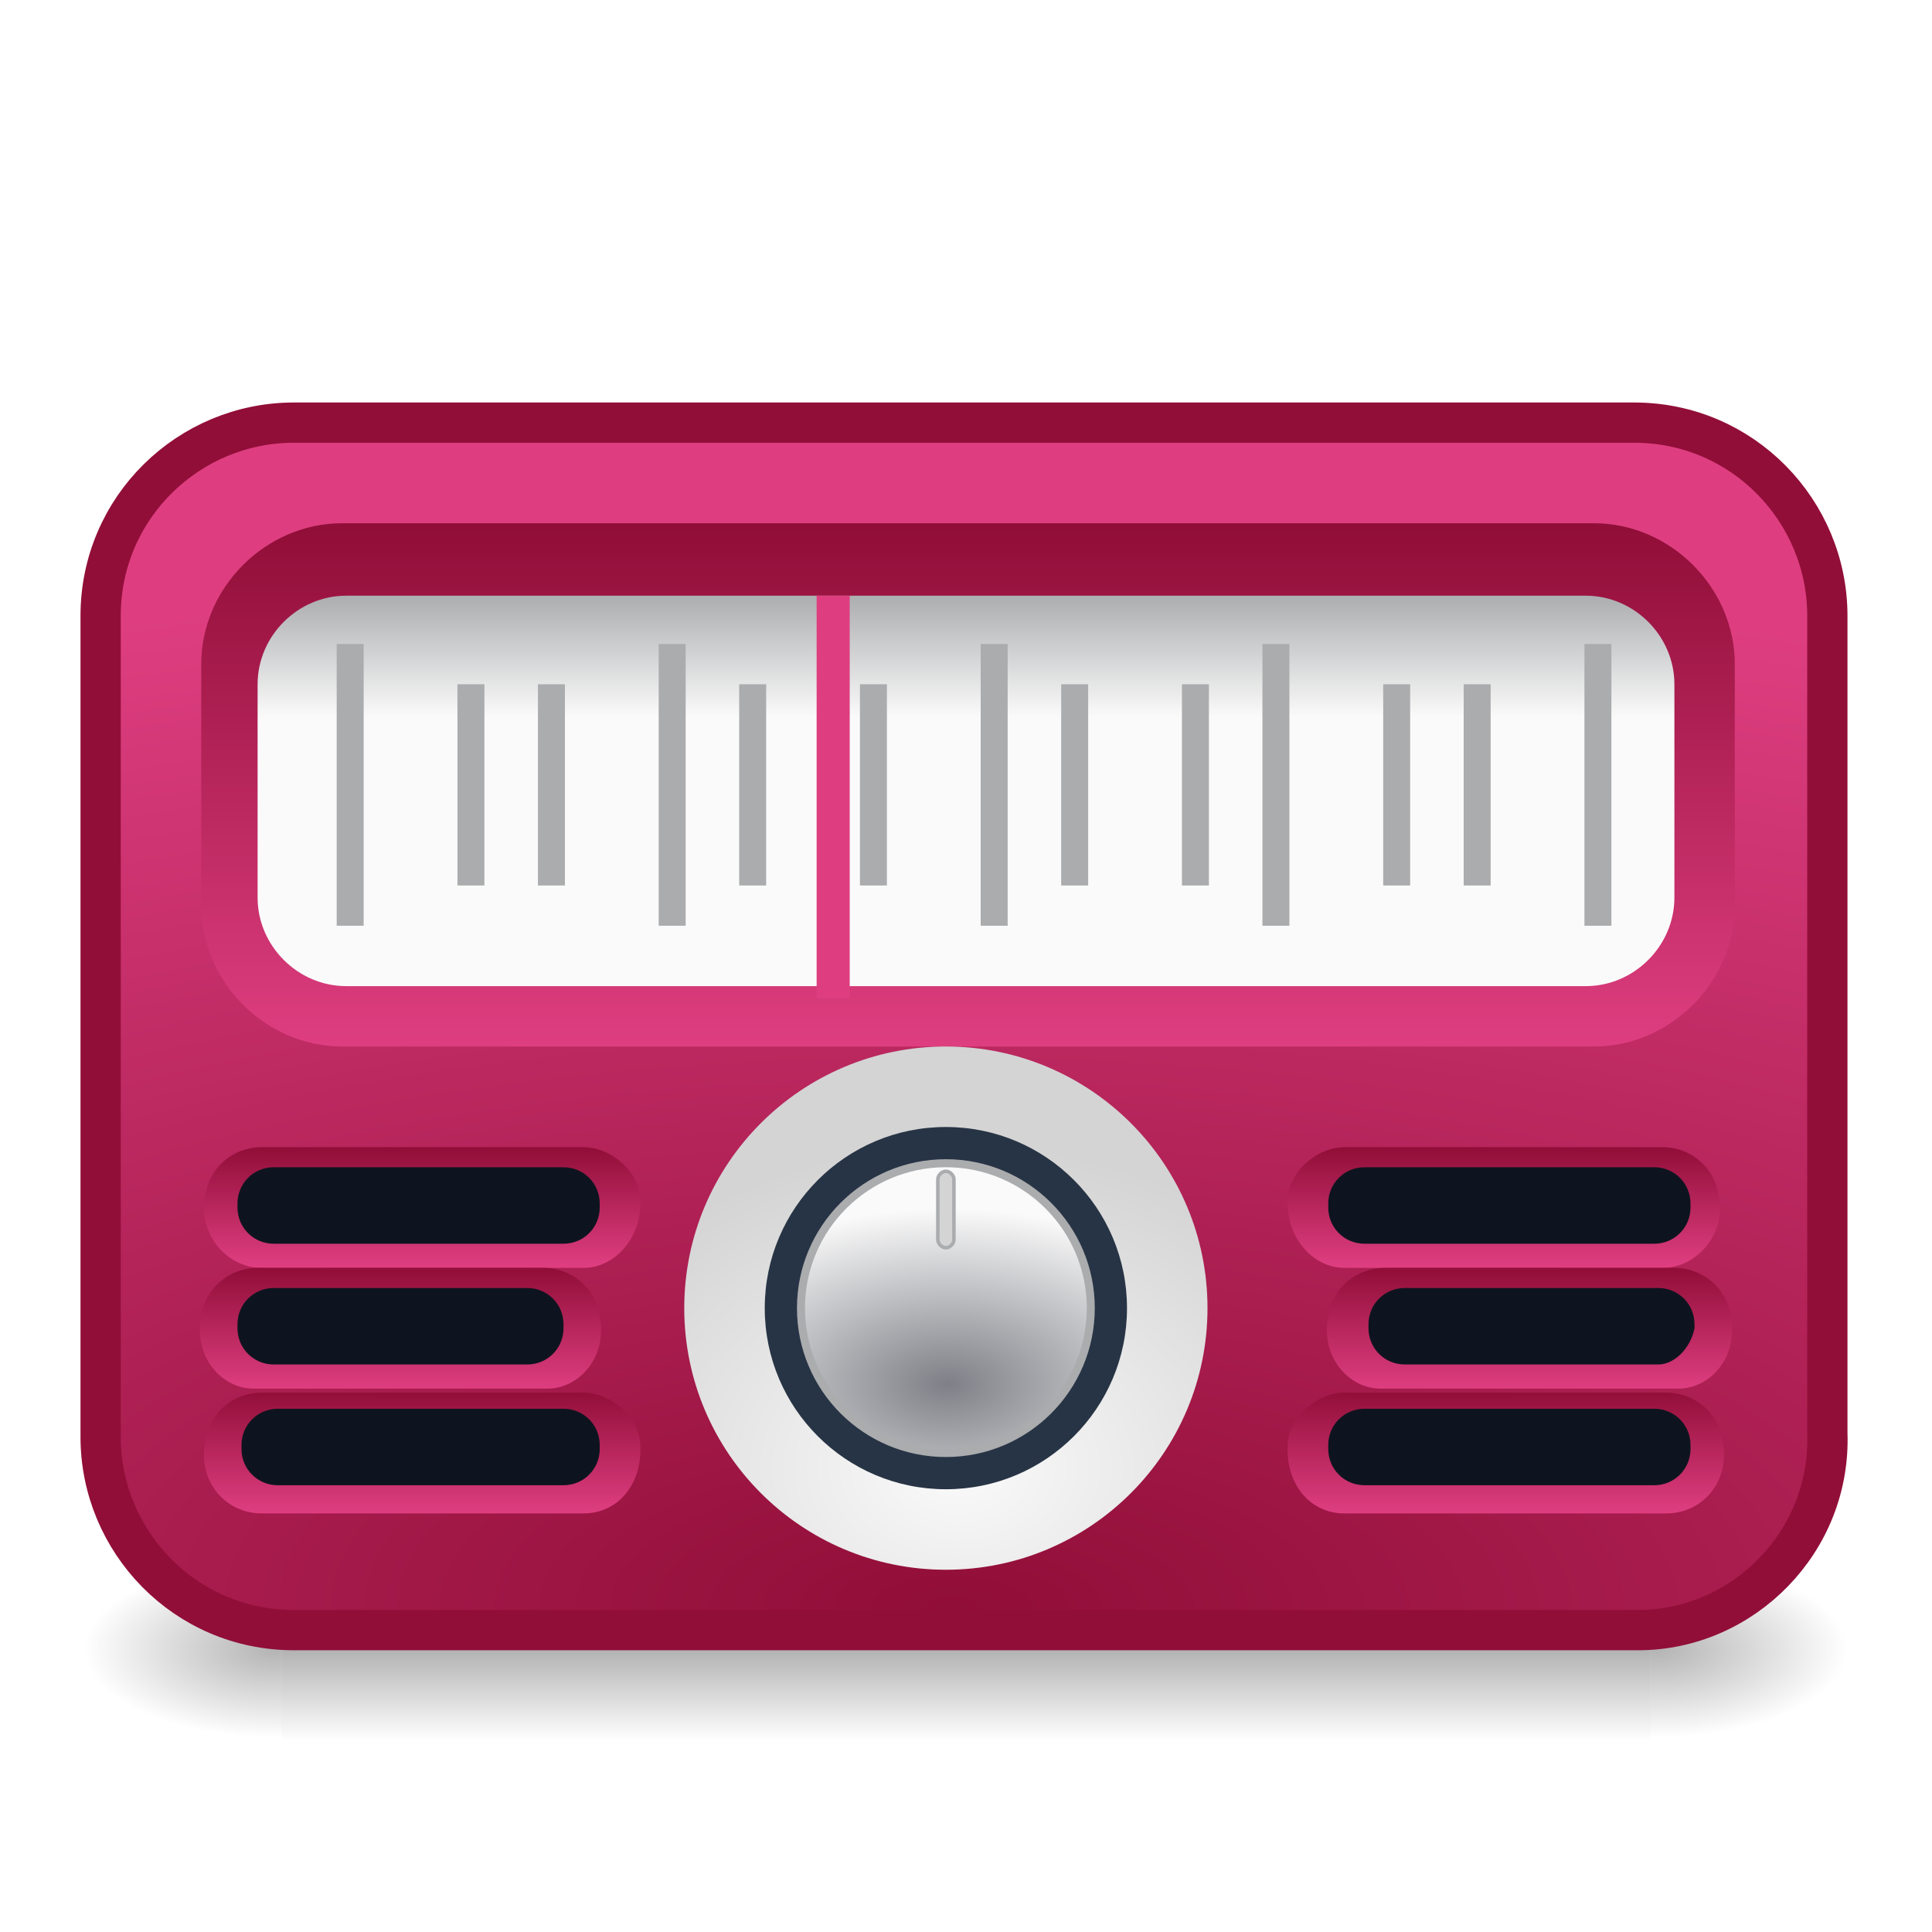
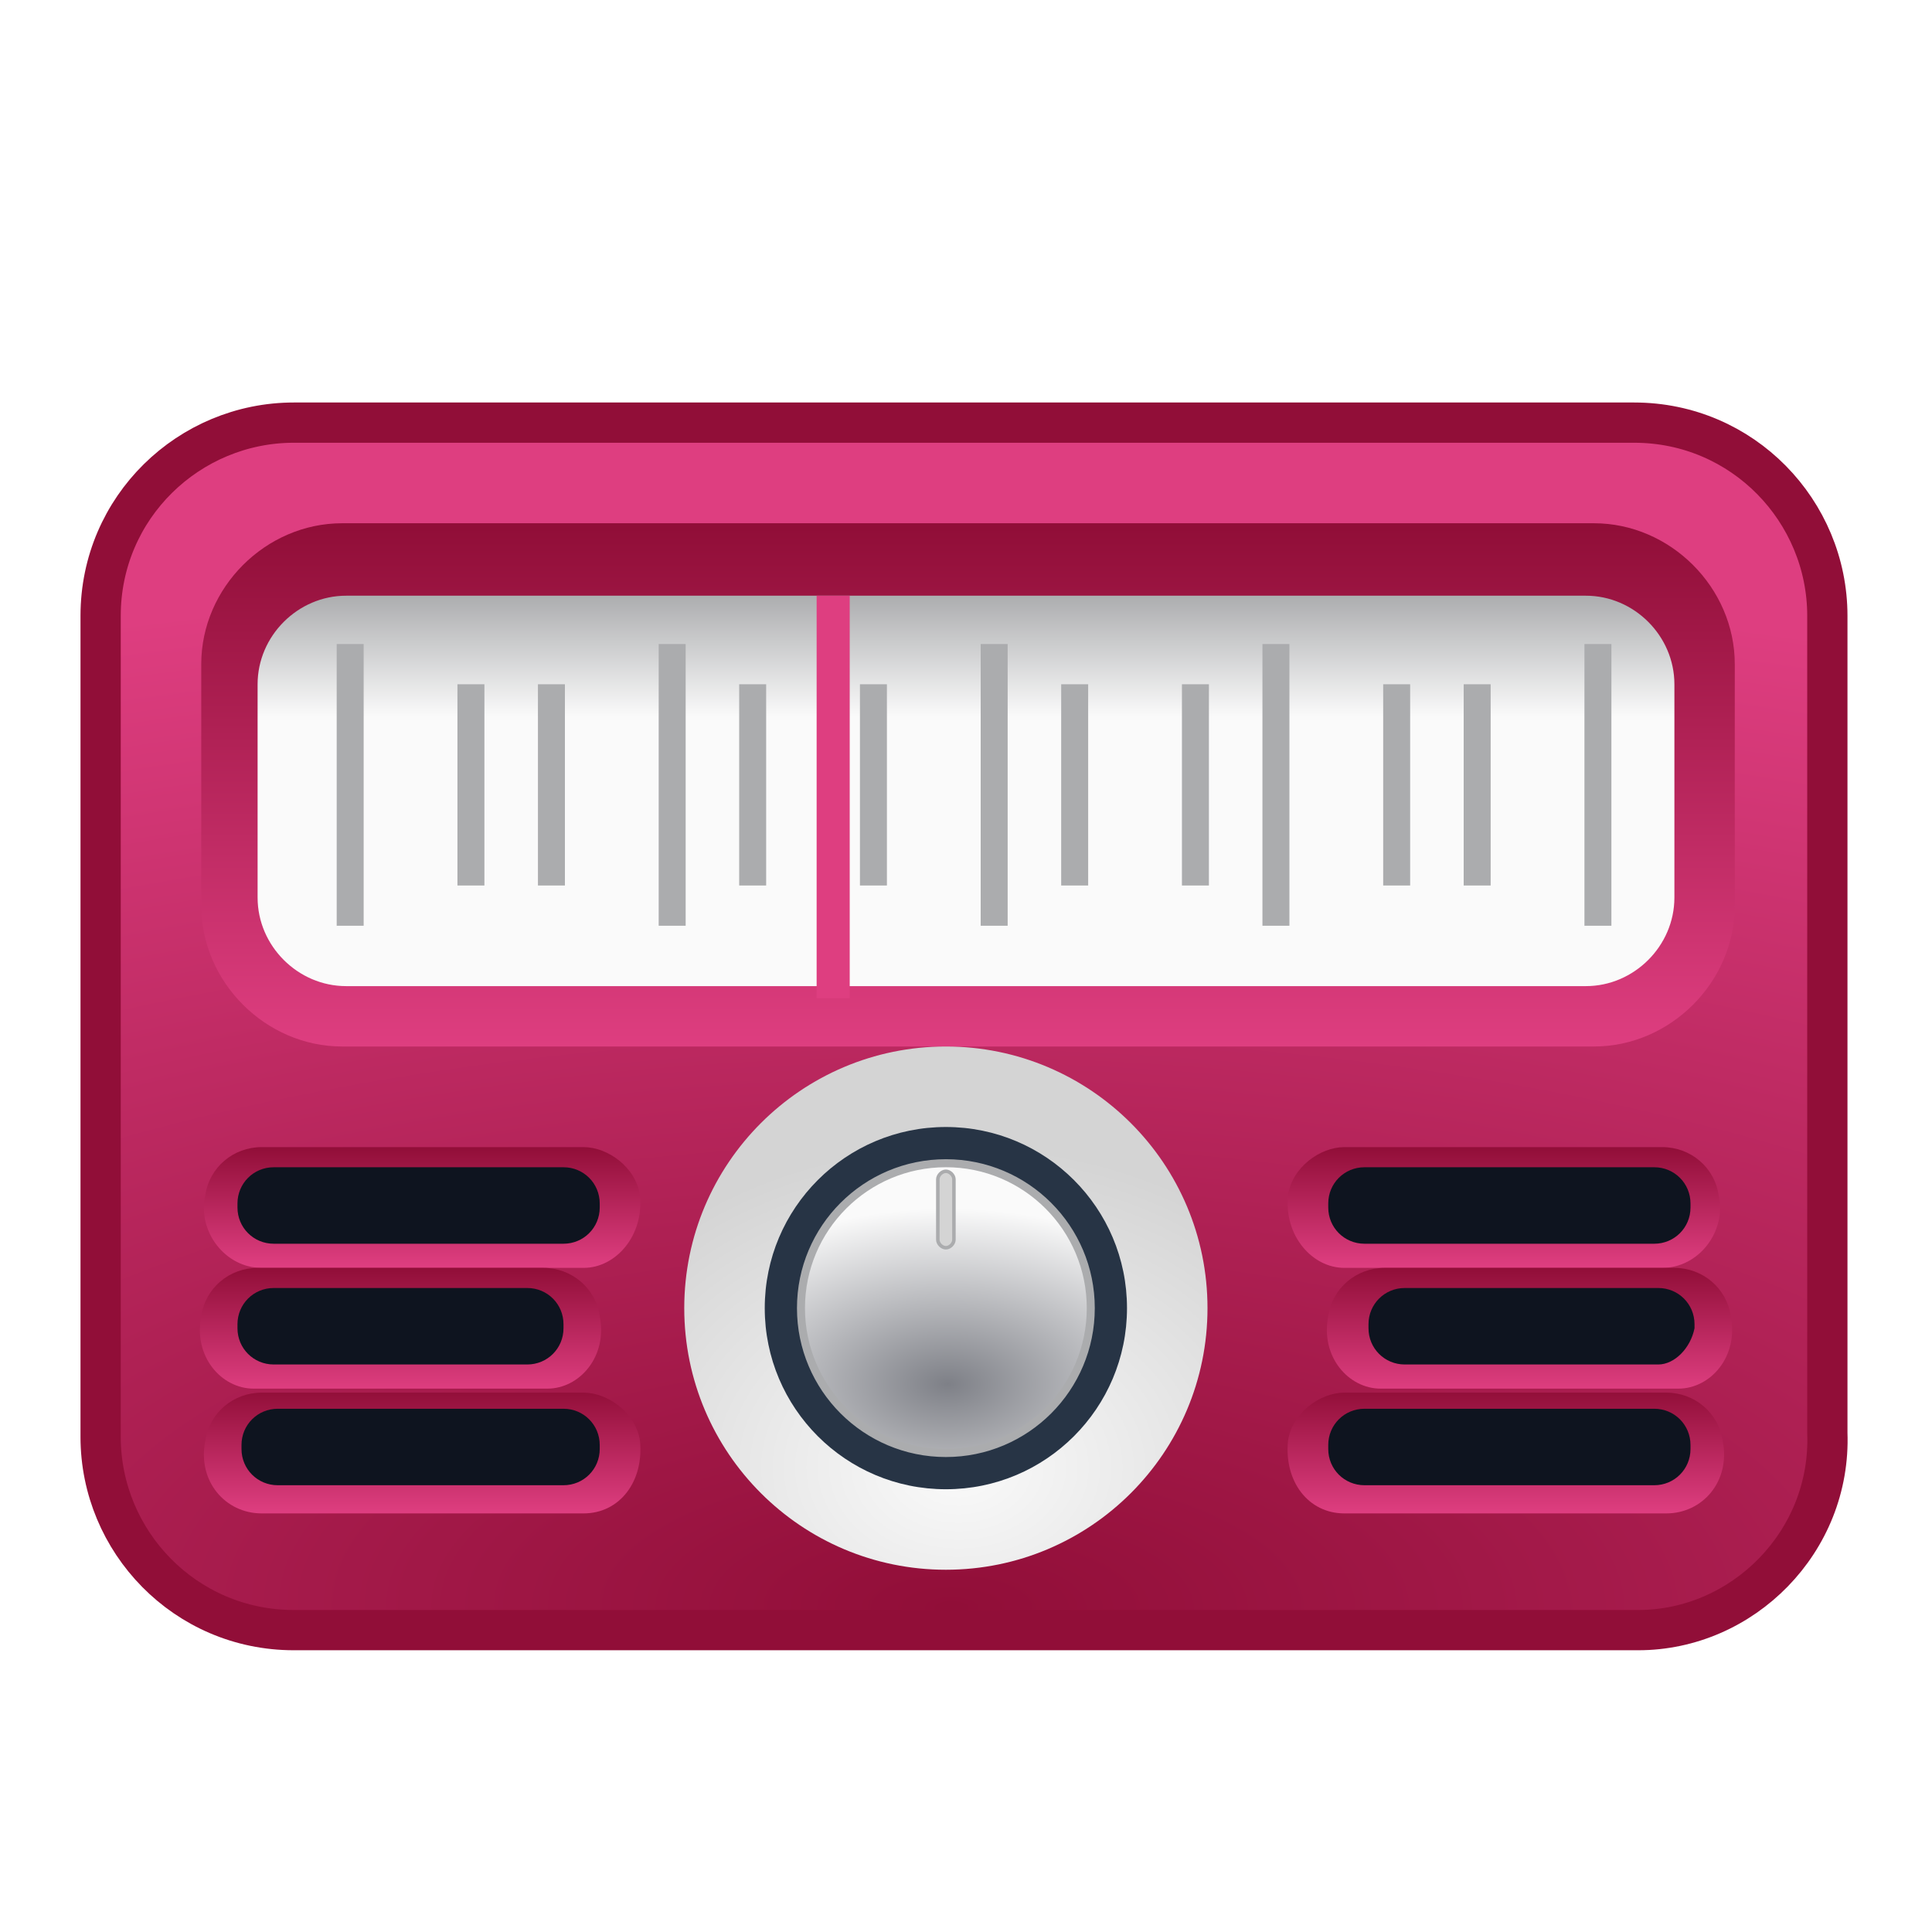
<svg xmlns="http://www.w3.org/2000/svg" version="1.1" x="0px" y="0px" viewBox="0 0 48 48" style="enable-background:new 0 0 48 48;" xml:space="preserve" id="svg1768">
  <defs id="defs1772" />
  <style type="text/css" id="style1596">
	.st0{display:none;}
	.st1{display:inline;opacity:0.2;fill:none;stroke:#000000;stroke-width:9.375000e-02;enable-background:new    ;}
	.st2{opacity:0.3;fill:url(#SVGID_1_);enable-background:new    ;}
	.st3{opacity:0.3;fill:url(#SVGID_2_);enable-background:new    ;}
	.st4{opacity:0.3;fill:url(#SVGID_3_);enable-background:new    ;}
	.st5{fill:url(#SVGID_4_);stroke:#910E38;}
	.st6{fill:url(#SVGID_5_);}
	.st7{fill:url(#SVGID_6_);}
	.st8{fill:none;stroke:#ABACAE;stroke-width:0.67;stroke-miterlimit:10;}
	.st9{fill:none;stroke:#DE3E80;stroke-width:0.822;stroke-miterlimit:10;}
	.st10{fill:url(#SVGID_7_);}
	.st11{fill:#273445;}
	.st12{fill:url(#SVGID_8_);stroke:#ABACAE;stroke-width:0.199;stroke-linecap:round;stroke-linejoin:round;}
	.st13{fill:#D4D4D4;stroke:#ABACAE;stroke-width:8.734830e-02;}
	.st14{fill:url(#SVGID_9_);}
	.st15{fill:#0E141F;}
	.st16{fill:url(#SVGID_10_);}
	.st17{fill:url(#SVGID_11_);}
	.st18{fill:url(#SVGID_12_);}
	.st19{fill:url(#SVGID_13_);}
	.st20{fill:url(#SVGID_14_);}
</style>
  <g id="Layer_1" class="st0">
    <path class="st1" d="M48,35.3H0 M48,36.8H0 M48,38.3H0 M48,34.5H0 M48,36H0 M48,37.5H0 M48,30.8H0 M48,32.3H0 M48,33.8H0 M48,30H0    M48,31.5H0 M48,33H0 M48,26.3H0 M48,27.8H0 M48,29.3H0 M48,25.5H0 M48,27H0 M48,28.5H0 M48,21.8H0 M48,23.3H0 M48,24.8H0 M48,21H0    M48,22.5H0 M48,24H0 M48,17.3H0 M48,18.8H0 M48,20.3H0 M48,16.5H0 M48,18H0 M48,19.5H0 M48,14.3H0 M48,15.8H0 M48,13.5H0 M48,15H0    M48,9.8H0 M48,11.3H0 M48,12.8H0 M48,9H0 M48,10.5H0 M48,12H0 M48,5.3H0 M48,6.8H0 M48,8.3H0 M48,4.5H0 M48,6H0 M48,7.5H0 M48,0.8   H0 M48,2.3H0 M48,3.8H0 M48,1.5H0 M48,3H0 M48,43.5H0 M48,45H0 M48,46.5H0 M48,42.8H0 M48,44.3H0 M48,45.8H0 M48,39H0 M48,40.5H0    M48,42H0 M48,39.8H0 M48,41.3H0 M48,47.3H0 M12.8,48V0 M11.3,48V0 M9.8,48V0 M13.5,48V0 M12,48V0 M10.5,48V0 M17.3,48V0 M15.8,48   V0 M14.3,48V0 M18,48V0 M16.5,48V0 M15,48V0 M21.8,48V0 M20.3,48V0 M18.8,48V0 M22.5,48V0 M21,48V0 M19.5,48V0 M26.3,48V0 M24.8,48   V0 M23.3,48V0 M27,48V0 M25.5,48V0 M24,48V0 M30.8,48V0 M29.3,48V0 M27.8,48V0 M31.5,48V0 M30,48V0 M28.5,48V0 M33.8,48V0 M32.3,48   V0 M34.5,48V0 M33,48V0 M38.3,48V0 M36.8,48V0 M35.3,48V0 M39,48V0 M37.5,48V0 M36,48V0 M42.8,48V0 M41.3,48V0 M39.8,48V0 M43.5,48   V0 M42,48V0 M40.5,48V0 M47.3,48V0 M45.8,48V0 M44.3,48V0 M46.5,48V0 M45,48V0 M4.5,48V0 M3,48V0 M1.5,48V0 M5.3,48V0 M3.8,48V0    M2.3,48V0 M9,48V0 M7.5,48V0 M6,48V0 M8.3,48V0 M6.8,48V0 M0.8,48V0" id="path1598" />
  </g>
  <g id="Layer_2" transform="translate(0,-4)">
-     <g id="g1624">
-       <linearGradient id="SVGID_1_" gradientUnits="userSpaceOnUse" x1="4826.817" y1="-16680.318" x2="4826.817" y2="-16844.252" gradientTransform="matrix(0.1018,0,0,-0.02745,-467.37,-415.1248)">
-         <stop offset="0" style="stop-color:#000000;stop-opacity:0" id="stop1601" />
-         <stop offset="0.5" style="stop-color:#000000" id="stop1603" />
-         <stop offset="1" style="stop-color:#000000;stop-opacity:0" id="stop1605" />
-       </linearGradient>
-       <path class="st2" d="m 7,42.8 h 34 v 4.5 H 7 Z" id="path1608" style="opacity:0.3;fill:url(#SVGID_1_);enable-background:new" />
-       <radialGradient id="SVGID_2_" cx="8441.669" cy="-16761.289" r="80.092" gradientTransform="matrix(0.0598,0,0,-0.02745,-463.684,-415.1248)" gradientUnits="userSpaceOnUse">
-         <stop offset="0" style="stop-color:#000000" id="stop1610" />
-         <stop offset="1" style="stop-color:#000000;stop-opacity:0" id="stop1612" />
-       </radialGradient>
-       <path class="st3" d="m 41,42.8 v 4.5 c 2.1,0 5.2,-1.1 5.2,-2.4 0,-1.3 -2.4,-2.1 -5.2,-2.1 z" id="path1615" style="opacity:0.3;fill:url(#SVGID_2_);enable-background:new" />
-       <radialGradient id="SVGID_3_" cx="-8514.848" cy="-16761.289" r="80.092" gradientTransform="matrix(-0.0598,0,0,-0.02745,-502.315,-415.1248)" gradientUnits="userSpaceOnUse">
-         <stop offset="0" style="stop-color:#000000" id="stop1617" />
-         <stop offset="1" style="stop-color:#000000;stop-opacity:0" id="stop1619" />
-       </radialGradient>
-       <path class="st4" d="m 7,42.8 v 4.5 c -2.1,0 -5.2,-1.1 -5.2,-2.4 0,-1.3 2.4,-2.1 5.2,-2.1 z" id="path1622" style="opacity:0.3;fill:url(#SVGID_3_);enable-background:new" />
-     </g>
    <radialGradient id="SVGID_4_" cx="23.863" cy="44.61" r="64.345" gradientTransform="matrix(0.9981,0.00640975,-0.00260896,0.4005,-0.05653071,25.9301)" gradientUnits="userSpaceOnUse">
      <stop offset="0" style="stop-color:#910E38" id="stop1626" />
      <stop offset="1" style="stop-color:#DE3E80" id="stop1628" />
    </radialGradient>
    <path class="st5" d="M 40.7,44.5 H 7.3 C 4.6,44.5 2.5,42.3 2.5,39.7 V 19.3 c 0,-2.7 2.2,-4.8 4.8,-4.8 h 33.3 c 2.7,0 4.8,2.2 4.8,4.8 v 20.3 c 0.1,2.7 -2.1,4.9 -4.7,4.9 z" id="path1631" style="fill:url(#SVGID_4_);stroke:#910e38" />
    <linearGradient id="SVGID_5_" gradientUnits="userSpaceOnUse" x1="24.734" y1="30" x2="24.734" y2="17.111" gradientTransform="matrix(1.0987,0,0,1,-3.1753,0)">
      <stop offset="0" style="stop-color:#DE3E80" id="stop1633" />
      <stop offset="1" style="stop-color:#910E38" id="stop1635" />
    </linearGradient>
    <path class="st6" d="m 5,26.5 v -6 C 5,18.6 6.6,17 8.5,17 h 31.1 c 1.9,0 3.5,1.6 3.5,3.5 v 6 c 0,1.9 -1.6,3.5 -3.5,3.5 H 8.5 C 6.6,30 5,28.4 5,26.5 Z" id="path1638" style="fill:url(#SVGID_5_)" />
    <linearGradient id="SVGID_6_" gradientUnits="userSpaceOnUse" x1="24" y1="28.5" x2="24" y2="18.75">
      <stop offset="0.687" style="stop-color:#FAFAFA" id="stop1640" />
      <stop offset="1" style="stop-color:#ABACAE" id="stop1642" />
    </linearGradient>
    <path class="st7" d="M 39.4,28.5 H 8.6 c -1.2,0 -2.2,-1 -2.2,-2.2 V 21 c 0,-1.2 1,-2.2 2.2,-2.2 h 30.8 c 1.2,0 2.2,1 2.2,2.2 v 5.3 c 0,1.2 -1,2.2 -2.2,2.2 z" id="path1645" style="fill:url(#SVGID_6_)" />
    <g id="g1675">
      <line class="st8" x1="8.7" y1="20" x2="8.7" y2="27" id="line1647" style="fill:none;stroke:#abacae;stroke-width:0.67;stroke-miterlimit:10" />
      <line class="st8" x1="11.7" y1="21" x2="11.7" y2="26" id="line1649" style="fill:none;stroke:#abacae;stroke-width:0.67;stroke-miterlimit:10" />
      <line class="st8" x1="13.7" y1="21" x2="13.7" y2="26" id="line1651" style="fill:none;stroke:#abacae;stroke-width:0.67;stroke-miterlimit:10" />
      <line class="st8" x1="16.7" y1="20" x2="16.7" y2="27" id="line1653" style="fill:none;stroke:#abacae;stroke-width:0.67;stroke-miterlimit:10" />
      <line class="st8" x1="18.7" y1="21" x2="18.7" y2="26" id="line1655" style="fill:none;stroke:#abacae;stroke-width:0.67;stroke-miterlimit:10" />
      <line class="st8" x1="21.7" y1="21" x2="21.7" y2="26" id="line1657" style="fill:none;stroke:#abacae;stroke-width:0.67;stroke-miterlimit:10" />
      <line class="st8" x1="24.7" y1="20" x2="24.7" y2="27" id="line1659" style="fill:none;stroke:#abacae;stroke-width:0.67;stroke-miterlimit:10" />
      <line class="st8" x1="26.7" y1="21" x2="26.7" y2="26" id="line1661" style="fill:none;stroke:#abacae;stroke-width:0.67;stroke-miterlimit:10" />
      <line class="st8" x1="29.7" y1="21" x2="29.7" y2="26" id="line1663" style="fill:none;stroke:#abacae;stroke-width:0.67;stroke-miterlimit:10" />
      <line class="st8" x1="31.7" y1="20" x2="31.7" y2="27" id="line1665" style="fill:none;stroke:#abacae;stroke-width:0.67;stroke-miterlimit:10" />
      <line class="st8" x1="39.7" y1="20" x2="39.7" y2="27" id="line1667" style="fill:none;stroke:#abacae;stroke-width:0.67;stroke-miterlimit:10" />
      <line class="st8" x1="34.7" y1="21" x2="34.7" y2="26" id="line1669" style="fill:none;stroke:#abacae;stroke-width:0.67;stroke-miterlimit:10" />
      <line class="st8" x1="36.7" y1="21" x2="36.7" y2="26" id="line1671" style="fill:none;stroke:#abacae;stroke-width:0.67;stroke-miterlimit:10" />
      <line class="st9" x1="20.7" y1="18.8" x2="20.7" y2="28.8" id="line1673" style="fill:none;stroke:#de3e80;stroke-width:0.822;stroke-miterlimit:10" />
    </g>
    <g id="g1695">
      <radialGradient id="SVGID_7_" cx="23.49" cy="40.972" r="10.615" gradientTransform="matrix(1.0041,0,0,0.757,0.2355,9.4441)" gradientUnits="userSpaceOnUse">
        <stop offset="0" style="stop-color:#FAFAFA" id="stop1677" />
        <stop offset="1" style="stop-color:#D4D4D4" id="stop1679" />
      </radialGradient>
      <circle class="st10" cx="23.5" cy="36.5" r="6.5" id="circle1682" style="fill:url(#SVGID_7_)" />
      <circle class="st11" cx="23.5" cy="36.5" r="4.5" id="circle1684" style="fill:#273445" />
      <radialGradient id="SVGID_8_" cx="23.193" cy="37.641" r="7.626" gradientTransform="matrix(0.9834,0,0,0.5716,0.7364,16.8672)" gradientUnits="userSpaceOnUse">
        <stop offset="0" style="stop-color:#7E8087" id="stop1686" />
        <stop offset="1" style="stop-color:#FAFAFA" id="stop1688" />
      </radialGradient>
      <circle class="st12" cx="23.5" cy="36.5" r="3.6" id="circle1691" style="fill:url(#SVGID_8_);stroke:#abacae;stroke-width:0.199;stroke-linecap:round;stroke-linejoin:round" />
      <path class="st13" d="m 23.5,35 c -0.1,0 -0.2,-0.1 -0.2,-0.2 v -1.5 c 0,-0.1 0.1,-0.2 0.2,-0.2 0.1,0 0.2,0.1 0.2,0.2 v 1.5 c 0,0.1 -0.1,0.2 -0.2,0.2 z" id="path1693" />
    </g>
    <g id="g1730">
      <g id="g1706">
        <linearGradient id="SVGID_9_" gradientUnits="userSpaceOnUse" x1="37.486" y1="35.458" x2="37.486" y2="32.5">
          <stop offset="0" style="stop-color:#DE3E80" id="stop1697" />
          <stop offset="1" style="stop-color:#910E38" id="stop1699" />
        </linearGradient>
        <path class="st14" d="m 33.4,35.5 c -0.8,0 -1.5,-0.8 -1.4,-1.8 0.1,-0.7 0.8,-1.2 1.4,-1.2 h 7.9 c 0.7,0 1.3,0.5 1.4,1.2 0.2,0.9 -0.5,1.8 -1.4,1.8 z" id="path1702" style="fill:url(#SVGID_9_)" />
        <path class="st15" d="M 41.1,34.9 H 33.9 C 33.4,34.9 33,34.5 33,34 V 33.9 C 33,33.4 33.4,33 33.9,33 h 7.2 c 0.5,0 0.9,0.4 0.9,0.9 V 34 c 0,0.5 -0.4,0.9 -0.9,0.9 z" id="path1704" style="fill:#0e141f" />
      </g>
      <g id="g1717">
        <linearGradient id="SVGID_10_" gradientUnits="userSpaceOnUse" x1="37.953" y1="38.531" x2="37.953" y2="35.5">
          <stop offset="0" style="stop-color:#DE3E80" id="stop1708" />
          <stop offset="1" style="stop-color:#910E38" id="stop1710" />
        </linearGradient>
        <path class="st16" d="m 34.3,38.5 c -0.8,0 -1.5,-0.8 -1.3,-1.8 0.1,-0.7 0.7,-1.2 1.4,-1.2 h 7.2 c 0.7,0 1.3,0.5 1.4,1.2 0.2,1 -0.5,1.8 -1.3,1.8 z" id="path1713" style="fill:url(#SVGID_10_)" />
        <path class="st15" d="M 41.2,37.9 H 34.9 C 34.4,37.9 34,37.5 34,37 V 36.9 C 34,36.4 34.4,36 34.9,36 h 6.3 c 0.5,0 0.9,0.4 0.9,0.9 V 37 c -0.1,0.5 -0.5,0.9 -0.9,0.9 z" id="path1715" style="fill:#0e141f" />
      </g>
      <g id="g1728">
        <linearGradient id="SVGID_11_" gradientUnits="userSpaceOnUse" x1="37.5" y1="41.588" x2="37.5" y2="38.531">
          <stop offset="0" style="stop-color:#DE3E80" id="stop1719" />
          <stop offset="1" style="stop-color:#910E38" id="stop1721" />
        </linearGradient>
        <path class="st17" d="m 33.4,41.6 c -0.9,0 -1.5,-0.8 -1.4,-1.8 0.1,-0.7 0.8,-1.2 1.4,-1.2 h 8 c 0.7,0 1.3,0.5 1.4,1.2 0.2,1 -0.5,1.8 -1.4,1.8 z" id="path1724" style="fill:url(#SVGID_11_)" />
        <path class="st15" d="M 41.1,40.9 H 33.9 C 33.4,40.9 33,40.5 33,40 V 39.9 C 33,39.4 33.4,39 33.9,39 h 7.2 c 0.5,0 0.9,0.4 0.9,0.9 V 40 c 0,0.5 -0.4,0.9 -0.9,0.9 z" id="path1726" style="fill:#0e141f" />
      </g>
    </g>
    <g id="g1765">
      <g id="g1741">
        <linearGradient id="SVGID_12_" gradientUnits="userSpaceOnUse" x1="64.555" y1="35.458" x2="64.555" y2="32.5" gradientTransform="matrix(-1,0,0,1,75,0)">
          <stop offset="0" style="stop-color:#DE3E80" id="stop1732" />
          <stop offset="1" style="stop-color:#910E38" id="stop1734" />
        </linearGradient>
        <path class="st18" d="m 14.5,35.5 c 0.8,0 1.5,-0.8 1.4,-1.8 -0.1,-0.7 -0.8,-1.2 -1.4,-1.2 h -8 c -0.7,0 -1.3,0.5 -1.4,1.2 -0.2,0.9 0.5,1.8 1.4,1.8 z" id="path1737" style="fill:url(#SVGID_12_)" />
        <path class="st15" d="M 6.8,34.9 H 14 c 0.5,0 0.9,-0.4 0.9,-0.9 V 33.9 C 14.9,33.4 14.5,33 14,33 H 6.8 C 6.3,33 5.9,33.4 5.9,33.9 V 34 c 0,0.5 0.4,0.9 0.9,0.9 z" id="path1739" style="fill:#0e141f" />
      </g>
      <g id="g1752">
        <linearGradient id="SVGID_13_" gradientUnits="userSpaceOnUse" x1="65.022" y1="38.531" x2="65.022" y2="35.5" gradientTransform="matrix(-1,0,0,1,75,0)">
          <stop offset="0" style="stop-color:#DE3E80" id="stop1743" />
          <stop offset="1" style="stop-color:#910E38" id="stop1745" />
        </linearGradient>
        <path class="st19" d="m 13.6,38.5 c 0.8,0 1.5,-0.8 1.3,-1.8 C 14.8,36 14.2,35.5 13.5,35.5 H 6.4 c -0.7,0 -1.3,0.5 -1.4,1.2 -0.2,1 0.5,1.8 1.3,1.8 z" id="path1748" style="fill:url(#SVGID_13_)" />
        <path class="st15" d="m 6.8,37.9 h 6.3 C 13.6,37.9 14,37.5 14,37 V 36.9 C 14,36.4 13.6,36 13.1,36 H 6.8 C 6.3,36 5.9,36.4 5.9,36.9 V 37 c 0,0.5 0.4,0.9 0.9,0.9 z" id="path1750" style="fill:#0e141f" />
      </g>
      <g id="g1763">
        <linearGradient id="SVGID_14_" gradientUnits="userSpaceOnUse" x1="64.569" y1="41.588" x2="64.569" y2="38.531" gradientTransform="matrix(-1,0,0,1,75,0)">
          <stop offset="0" style="stop-color:#DE3E80" id="stop1754" />
          <stop offset="1" style="stop-color:#910E38" id="stop1756" />
        </linearGradient>
        <path class="st20" d="m 14.5,41.6 c 0.9,0 1.5,-0.8 1.4,-1.8 -0.1,-0.7 -0.8,-1.2 -1.4,-1.2 h -8 c -0.7,0 -1.3,0.5 -1.4,1.2 -0.2,1 0.5,1.8 1.4,1.8 z" id="path1759" style="fill:url(#SVGID_14_)" />
        <path class="st15" d="M 6.9,40.9 H 14 c 0.5,0 0.9,-0.4 0.9,-0.9 V 39.9 C 14.9,39.4 14.5,39 14,39 H 6.9 C 6.4,39 6,39.4 6,39.9 V 40 c 0,0.5 0.4,0.9 0.9,0.9 z" id="path1761" style="fill:#0e141f" />
      </g>
    </g>
  </g>
</svg>
